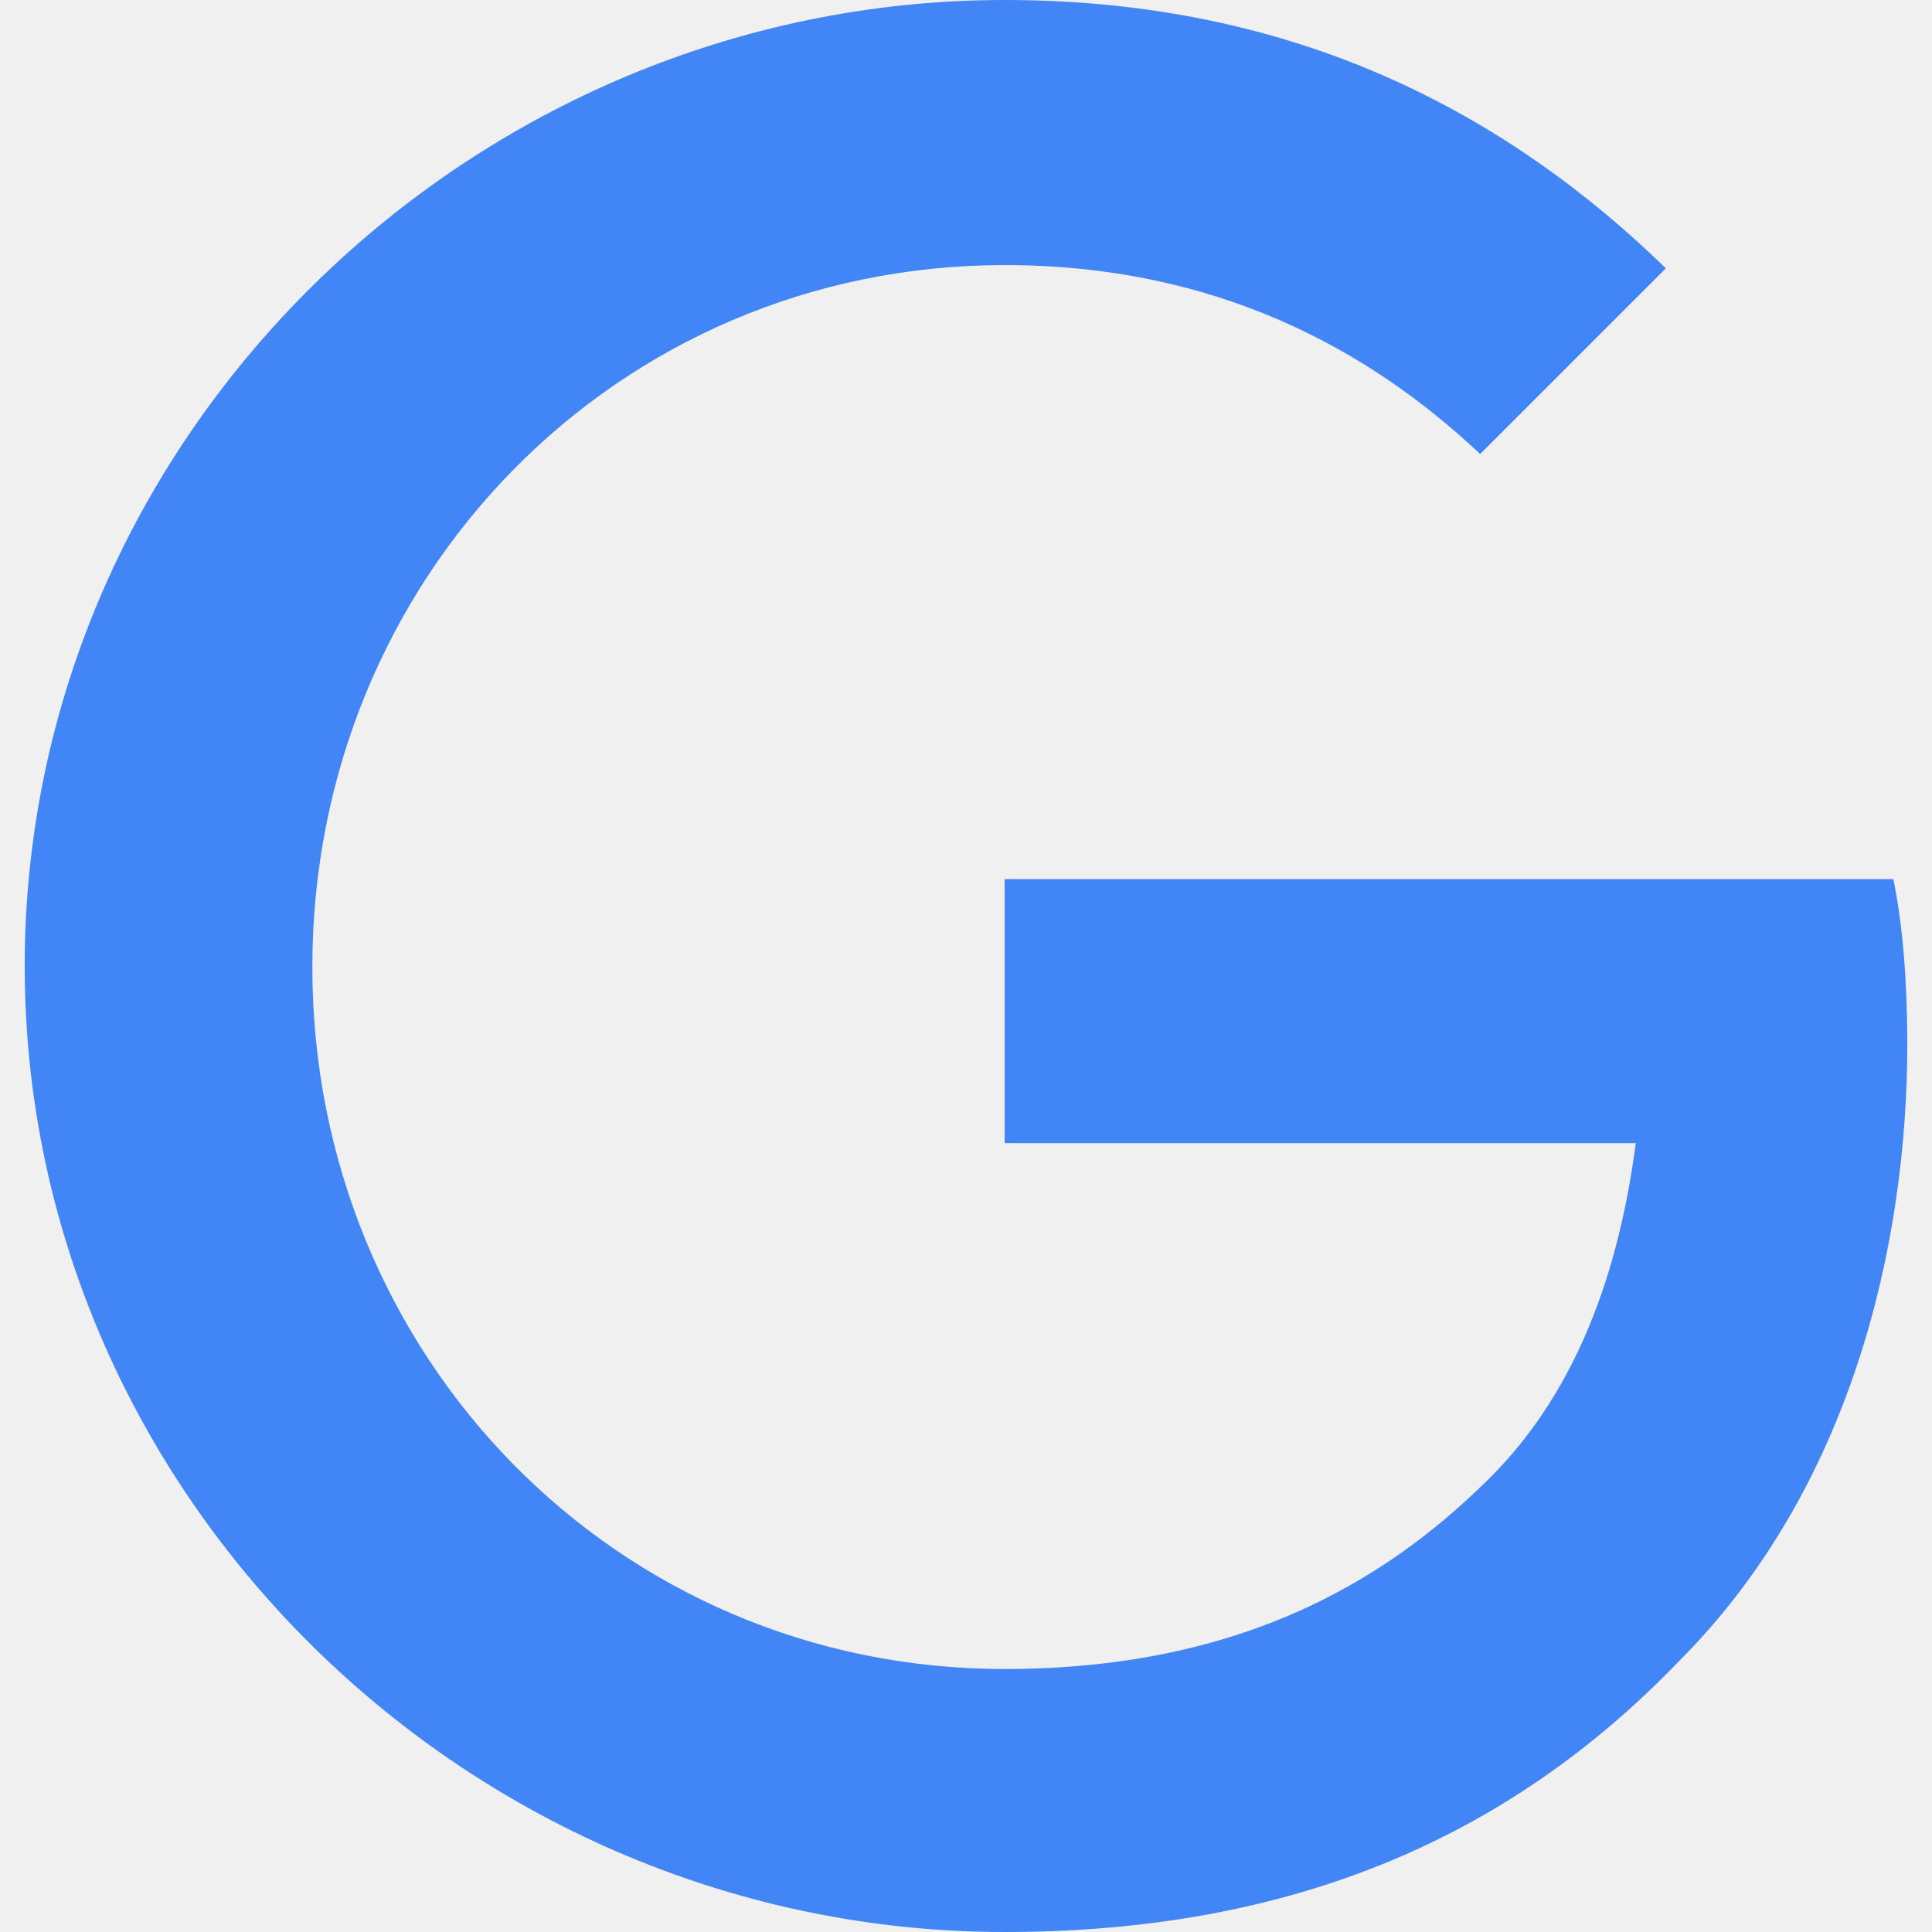
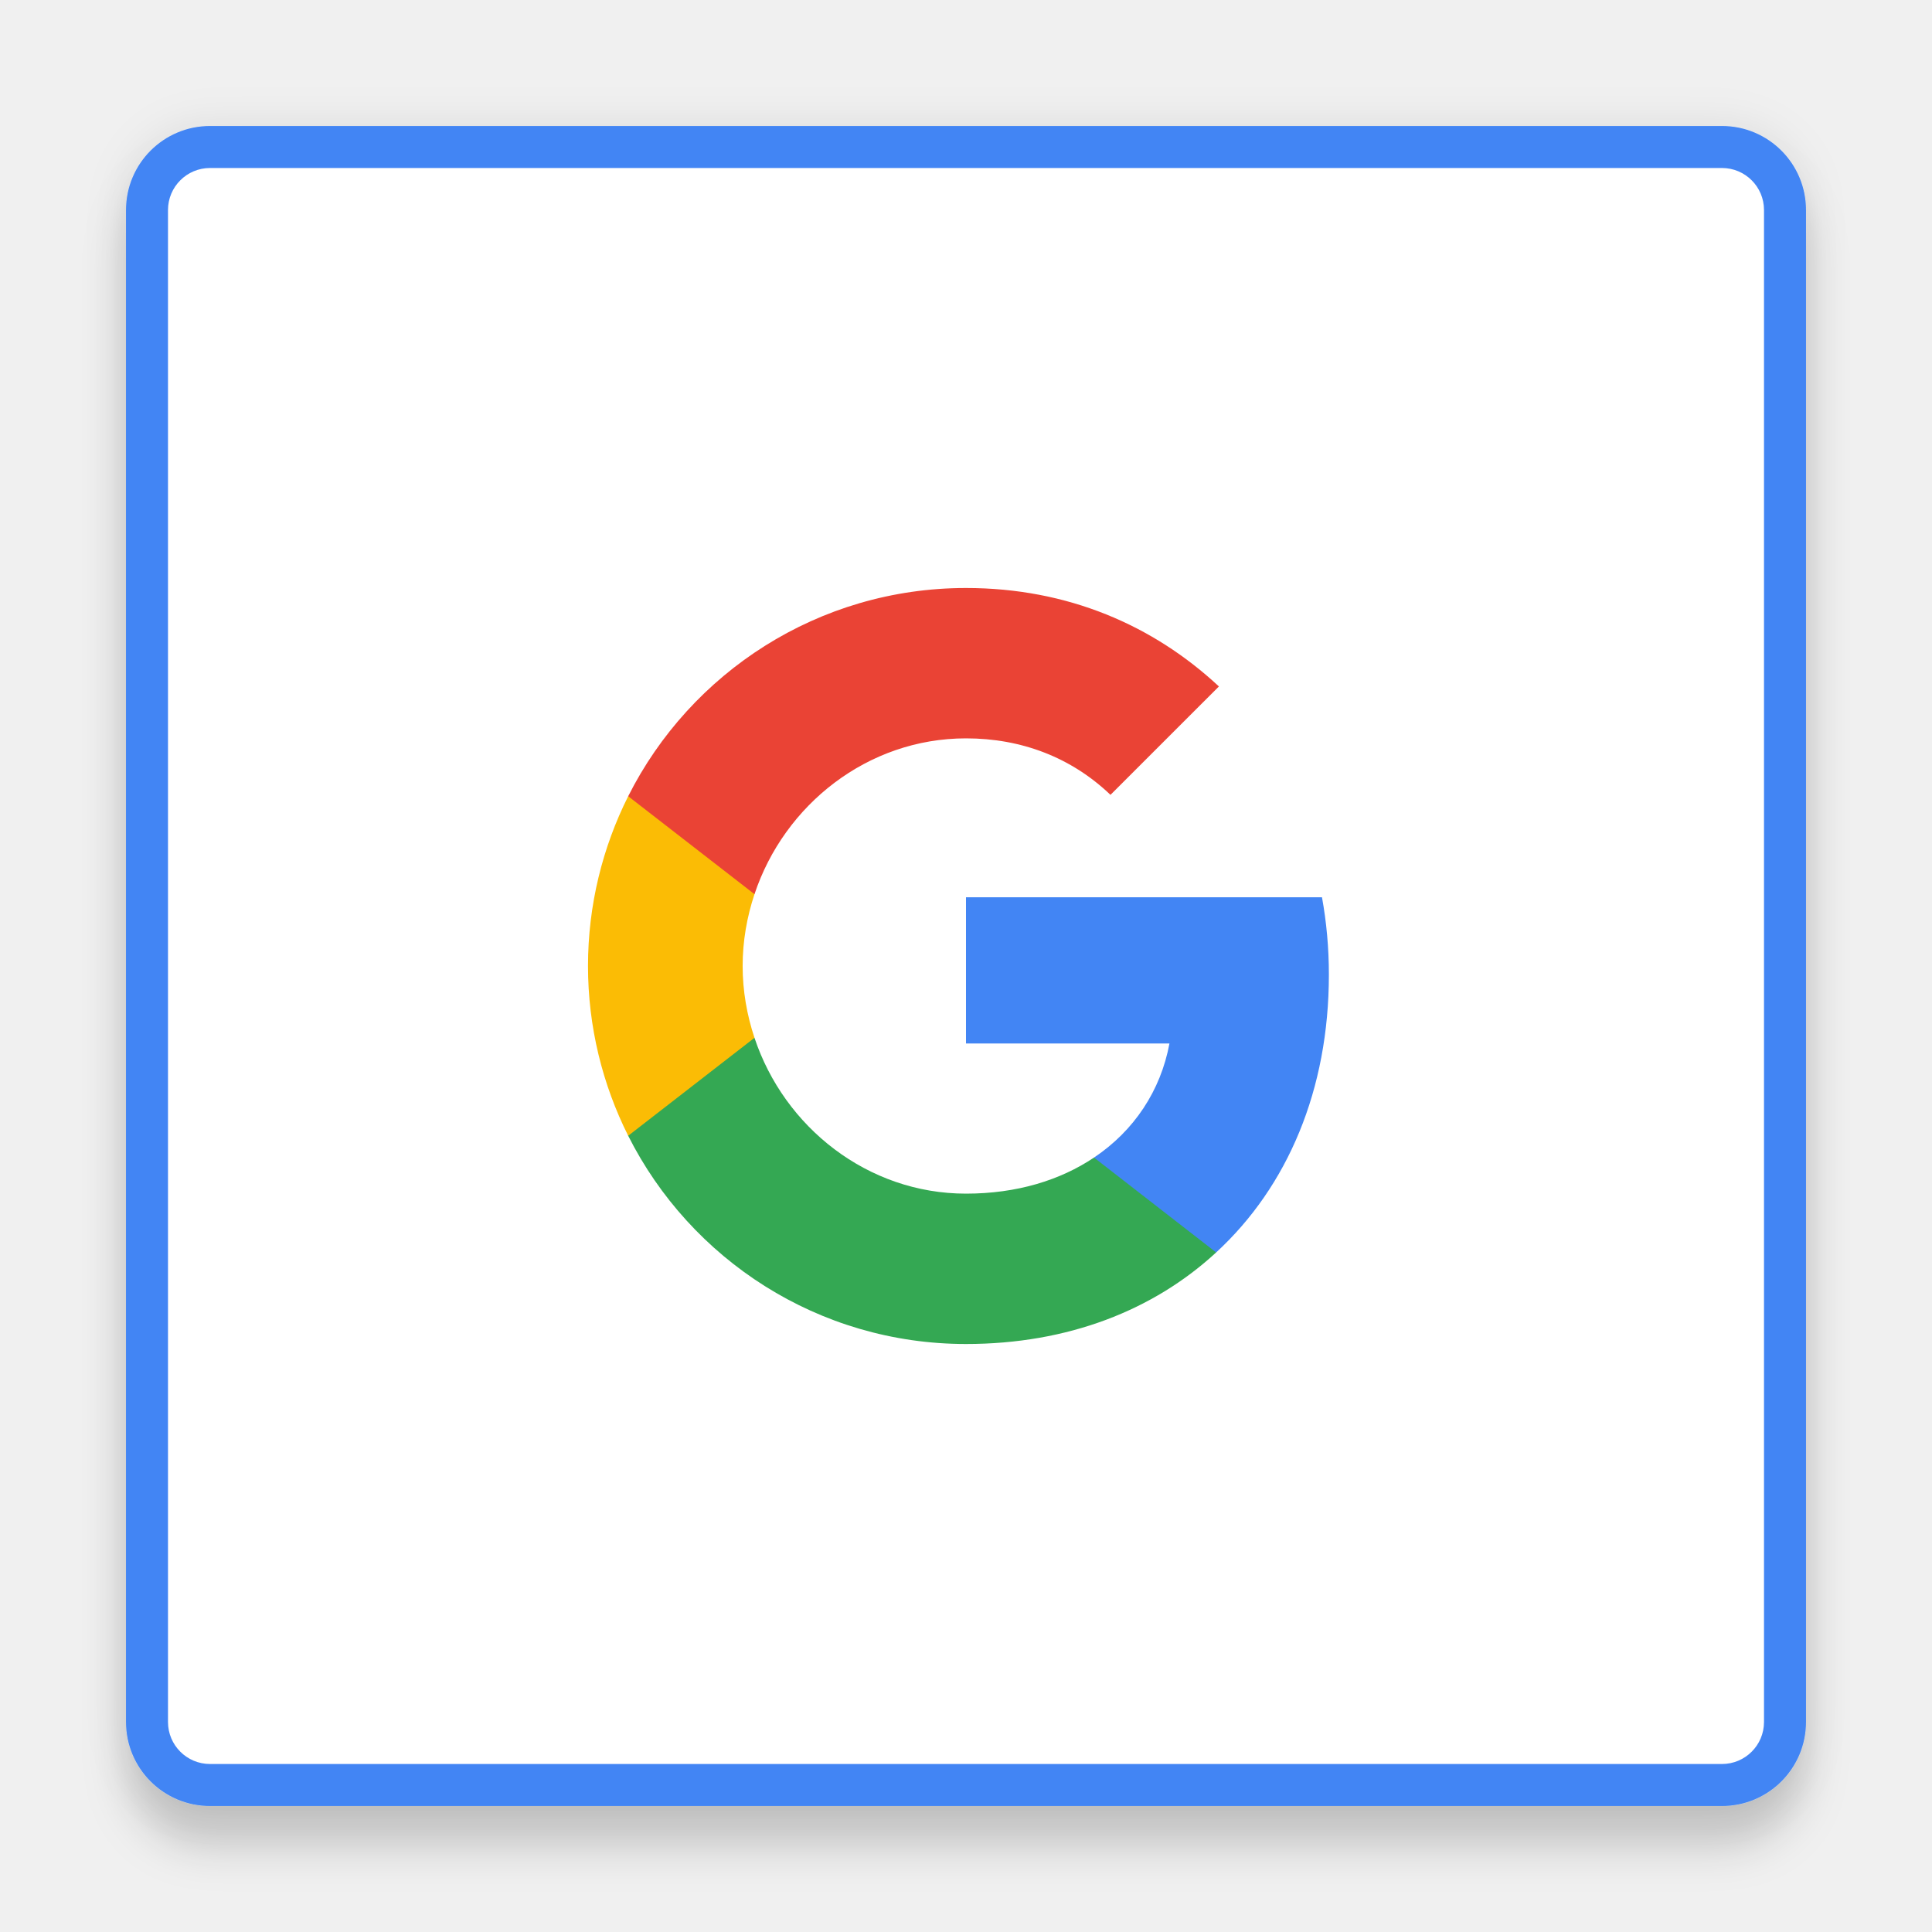
- <svg xmlns="http://www.w3.org/2000/svg" role="img" fill="#4285F4" viewBox="0 0 24 24">
-   <path d="M12.48 10.92v3.28h7.84c-.24 1.84-.853 3.187-1.787 4.133-1.147 1.147-2.933 2.4-6.053 2.4-4.827 0-8.6-3.893-8.6-8.72s3.773-8.72 8.6-8.72c2.6 0 4.507 1.027 5.907 2.347l2.307-2.307C18.747 1.44 16.133 0 12.48 0 5.867 0 .307 5.387.307 12s5.56 12 12.173 12c3.573 0 6.267-1.173 8.373-3.36 2.16-2.16 2.84-5.213 2.84-7.667 0-.76-.053-1.467-.173-2.053H12.48z" />
+ <svg xmlns="http://www.w3.org/2000/svg" xmlns:xlink="http://www.w3.org/1999/xlink" width="46px" height="46px" viewBox="0 0 46 46" version="1.1">
+   <defs>
+     <filter x="-50%" y="-50%" width="200%" height="200%" filterUnits="objectBoundingBox" id="filter-1">
+       <feOffset dx="0" dy="1" in="SourceAlpha" result="shadowOffsetOuter1" />
+       <feGaussianBlur stdDeviation="0.5" in="shadowOffsetOuter1" result="shadowBlurOuter1" />
+       <feColorMatrix values="0 0 0 0 0   0 0 0 0 0   0 0 0 0 0  0 0 0 0.168 0" in="shadowBlurOuter1" type="matrix" result="shadowMatrixOuter1" />
+       <feOffset dx="0" dy="0" in="SourceAlpha" result="shadowOffsetOuter2" />
+       <feGaussianBlur stdDeviation="0.5" in="shadowOffsetOuter2" result="shadowBlurOuter2" />
+       <feColorMatrix values="0 0 0 0 0   0 0 0 0 0   0 0 0 0 0  0 0 0 0.084 0" in="shadowBlurOuter2" type="matrix" result="shadowMatrixOuter2" />
+       <feMerge>
+         <feMergeNode in="shadowMatrixOuter1" />
+         <feMergeNode in="shadowMatrixOuter2" />
+         <feMergeNode in="SourceGraphic" />
+       </feMerge>
+     </filter>
+     <rect id="path-2" x="0" y="0" width="40" height="40" rx="2" />
+     <rect id="path-3" x="5" y="5" width="38" height="38" rx="1" />
+   </defs>
+   <g id="Google-Button" stroke="none" stroke-width="1" fill="none" fill-rule="evenodd">
+     <g id="9-PATCH" transform="translate(-608, -219)" />
+     <g id="btn_google_dark_normal" transform="translate(-1, -1)">
+       <g id="button" transform="translate(4, 4)" filter="url(#filter-1)">
+         <g id="button-bg">
+           <use fill="#4285F4" fill-rule="evenodd" xlink:href="#path-2" />
+           <use fill="none" xlink:href="#path-2" />
+           <use fill="none" xlink:href="#path-2" />
+           <use fill="none" xlink:href="#path-2" />
+         </g>
+       </g>
+       <g id="button-bg-copy">
+         <use fill="#FFFFFF" fill-rule="evenodd" xlink:href="#path-3" />
+         <use fill="none" xlink:href="#path-3" />
+         <use fill="none" xlink:href="#path-3" />
+         <use fill="none" xlink:href="#path-3" />
+       </g>
+       <g id="logo_googleg_48dp" transform="translate(15, 15)">
+         <path d="M17.64,9.205 C17.64,8.566 17.583,7.953 17.476,7.364 L9,7.364 L9,10.845 L13.844,10.845 C13.635,11.97 13.001,12.923 12.048,13.561 L12.048,15.82 L14.956,15.82 C16.658,14.253 17.64,11.945 17.64,9.205 L17.64,9.205 Z" id="Shape" fill="#4285F4" />
+         <path d="M9,18 C11.43,18 13.467,17.194 14.956,15.82 L12.048,13.561 C11.242,14.101 10.211,14.42 9,14.42 C6.656,14.42 4.672,12.837 3.964,10.71 L0.957,10.71 L0.957,13.042 C2.438,15.983 5.482,18 9,18 L9,18 Z" id="Shape" fill="#34A853" />
+         <path d="M3.964,10.71 C3.784,10.17 3.682,9.593 3.682,9 C3.682,8.407 3.784,7.83 3.964,7.29 L3.964,4.958 L0.957,4.958 C0.348,6.173 0,7.548 0,9 C0,10.452 0.348,11.827 0.957,13.042 L3.964,10.71 L3.964,10.71 Z" id="Shape" fill="#FBBC05" />
+         <path d="M9,3.58 C10.321,3.58 11.508,4.034 12.44,4.925 L15.022,2.344 C13.463,0.892 11.426,0 9,0 C5.482,0 2.438,2.017 0.957,4.958 L3.964,7.29 C4.672,5.163 6.656,3.58 9,3.58 L9,3.58 Z" id="Shape" fill="#EA4335" />
+         <path d="M0,0 L18,0 L18,18 L0,18 L0,0 Z" id="Shape" />
+       </g>
+       <g id="handles_square" />
+     </g>
+   </g>
</svg>
